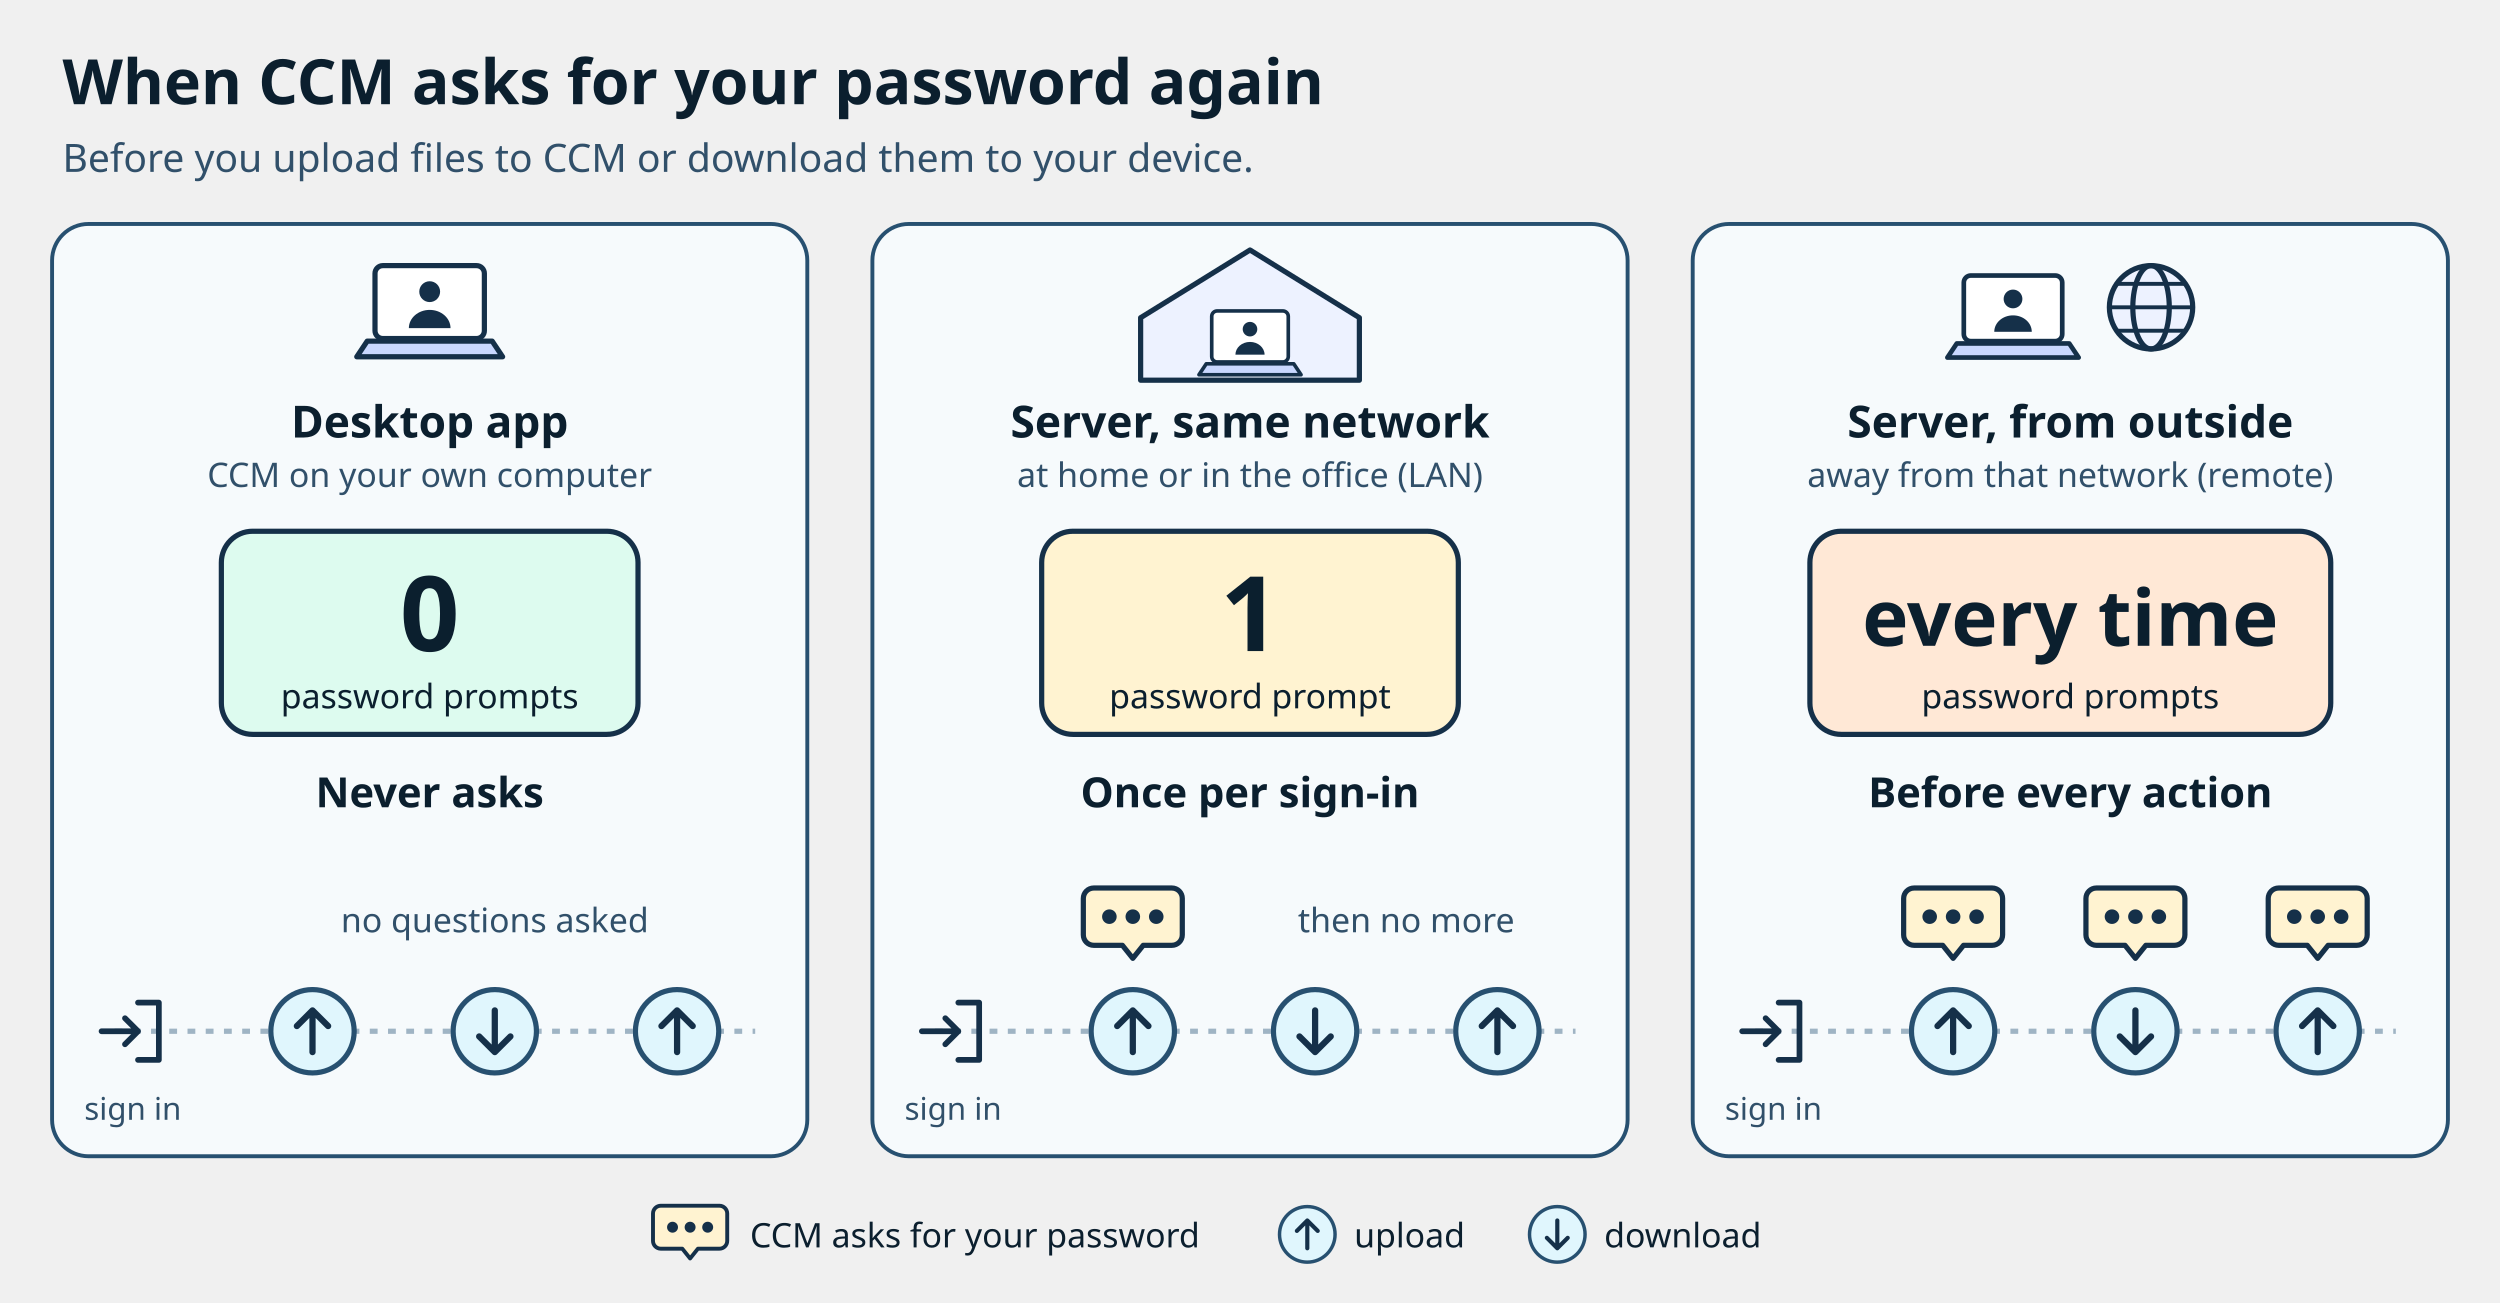
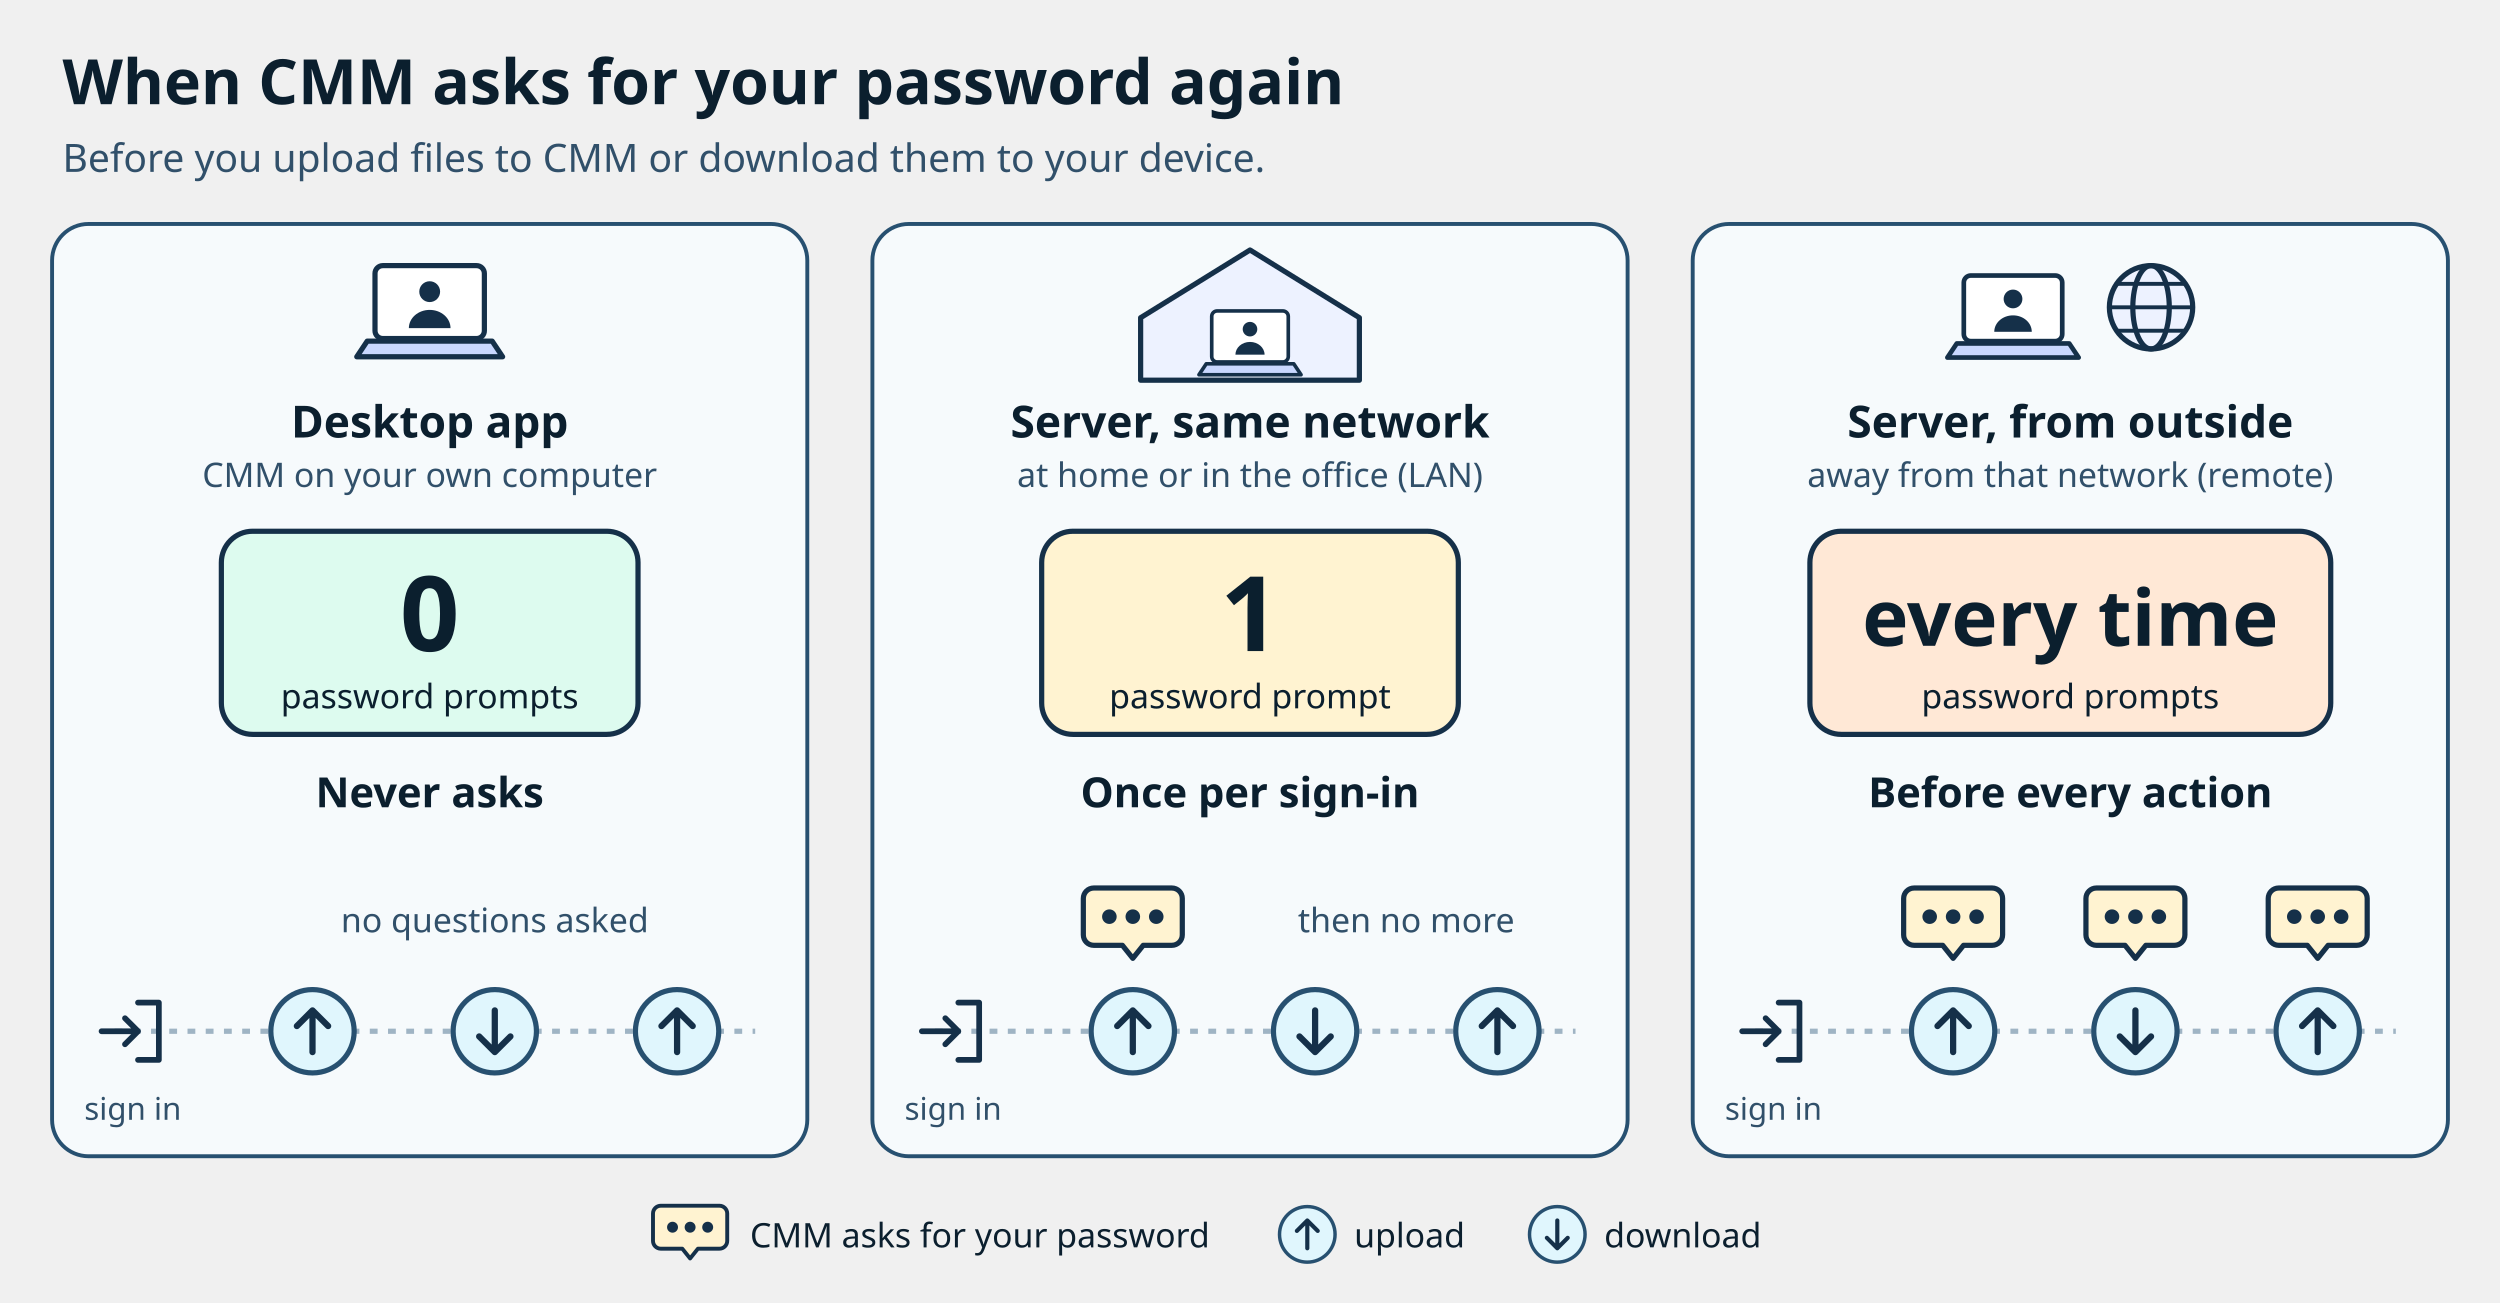
<svg xmlns="http://www.w3.org/2000/svg" viewBox="0 0 960 500" font-family="Oxanium, sans-serif" role="img" aria-labelledby="network-confirm-title">
  <defs>
    <symbol id="network-confirm-prompt" viewBox="0 0 40 30">
      <path d="M5 1 H35 a4 4 0 0 1 4 4 V19 a4 4 0 0 1 -4 4 H24 L20 28 L16 23 H5 a4 4 0 0 1 -4 -4 V5 a4 4 0 0 1 4 -4 Z" fill="#fff3d1" stroke="#153049" stroke-width="2" stroke-linejoin="round" />
      <circle cx="11" cy="12" r="2.8" fill="#153049" />
      <circle cx="20" cy="12" r="2.8" fill="#153049" />
      <circle cx="29" cy="12" r="2.8" fill="#153049" />
    </symbol>
    <symbol id="network-confirm-up" viewBox="0 0 36 36">
      <circle cx="18" cy="18" r="16" fill="#e0f6fd" stroke="#275070" stroke-width="2" />
      <path d="M18 26 V11 M12 16 L18 10 L24 16" fill="none" stroke="#153049" stroke-width="2.4" stroke-linecap="round" stroke-linejoin="round" />
    </symbol>
    <symbol id="network-confirm-down" viewBox="0 0 36 36">
      <circle cx="18" cy="18" r="16" fill="#e0f6fd" stroke="#275070" stroke-width="2" />
      <path d="M18 10 V25 M12 20 L18 26 L24 20" fill="none" stroke="#153049" stroke-width="2.4" stroke-linecap="round" stroke-linejoin="round" />
    </symbol>
    <symbol id="network-confirm-signin" viewBox="0 0 30 30">
      <path d="M17 4 H25 V26 H17" fill="none" stroke="#153049" stroke-width="2.2" stroke-linejoin="round" stroke-linecap="round" />
      <path d="M3 15 H17 M12 10 L17 15 L12 20" fill="none" stroke="#153049" stroke-width="2.2" stroke-linecap="round" stroke-linejoin="round" />
    </symbol>
    <symbol id="network-confirm-laptop" viewBox="0 0 60 40">
      <rect x="9" y="2" width="42" height="28" rx="3" fill="#ffffff" stroke="#153049" stroke-width="2" />
      <path d="M2 37 H58 L54 31 H6 Z" fill="#c9d8ff" stroke="#153049" stroke-width="2" stroke-linejoin="round" />
      <circle cx="30" cy="12" r="4" fill="#153049" />
      <path d="M22 26 a8 7 0 0 1 16 0" fill="#153049" />
    </symbol>
  </defs>
-   <text x="24" y="40" font-size="24" font-weight="700" fill="#0b1f2e">When CCM asks for your password again</text>
-   <text x="24" y="66" font-size="15" fill="#31506a">Before you upload files to CCM or download them to your device.</text>
+   <text x="24" y="40" font-size="24" font-weight="700" fill="#0b1f2e">When CMM asks for your password again</text>
+   <text x="24" y="66" font-size="15" fill="#31506a">Before you upload files to CMM or download them to your device.</text>
  <g transform="translate(20 0)">
    <rect x="0" y="86" width="290" height="358" rx="14" fill="#f6fafc" stroke="#275070" stroke-width="1.5" />
    <use href="#network-confirm-laptop" x="115" y="100" width="60" height="40" />
    <text x="145" y="168" text-anchor="middle" font-size="17" font-weight="700" fill="#0b1f2e">Desktop app</text>
-     <text x="145" y="187" text-anchor="middle" font-size="13" fill="#31506a">CCM on your own computer</text>
+     <text x="145" y="187" text-anchor="middle" font-size="13" fill="#31506a">CMM on your own computer</text>
    <rect x="65" y="204" width="160" height="78" rx="12" fill="#ddfbef" stroke="#153049" stroke-width="2" />
    <text x="145" y="250" text-anchor="middle" font-size="40" font-weight="700" fill="#0b1f2e">0</text>
    <text x="145" y="272" text-anchor="middle" font-size="13" fill="#0b1f2e">password prompts</text>
    <text x="145" y="310" text-anchor="middle" font-size="16" font-weight="700" fill="#0b1f2e">Never asks</text>
    <path d="M24 396 H270" stroke="#9fb4c4" stroke-width="2" stroke-dasharray="3 4" />
    <use href="#network-confirm-signin" x="16" y="381" width="30" height="30" />
    <use href="#network-confirm-up" x="82" y="378" width="36" height="36" />
    <use href="#network-confirm-down" x="152" y="378" width="36" height="36" />
    <use href="#network-confirm-up" x="222" y="378" width="36" height="36" />
    <text x="31" y="430" text-anchor="middle" font-size="12" fill="#31506a">sign in</text>
    <text x="170" y="358" text-anchor="middle" font-size="13" fill="#31506a">no questions asked</text>
  </g>
  <g transform="translate(335 0)">
    <rect x="0" y="86" width="290" height="358" rx="14" fill="#f6fafc" stroke="#275070" stroke-width="1.5" />
    <path d="M103 122 L145 96 L187 122 V146 H103 Z" fill="#edf2ff" stroke="#153049" stroke-width="2" stroke-linejoin="round" />
    <use href="#network-confirm-laptop" x="124" y="118" width="42" height="28" />
    <text x="145" y="168" text-anchor="middle" font-size="17" font-weight="700" fill="#0b1f2e">Server, same network</text>
    <text x="145" y="187" text-anchor="middle" font-size="13" fill="#31506a">at home or in the office (LAN)</text>
    <rect x="65" y="204" width="160" height="78" rx="12" fill="#fff3d1" stroke="#153049" stroke-width="2" />
    <text x="145" y="250" text-anchor="middle" font-size="40" font-weight="700" fill="#0b1f2e">1</text>
    <text x="145" y="272" text-anchor="middle" font-size="13" fill="#0b1f2e">password prompt</text>
    <text x="145" y="310" text-anchor="middle" font-size="16" font-weight="700" fill="#0b1f2e">Once per sign-in</text>
    <path d="M24 396 H270" stroke="#9fb4c4" stroke-width="2" stroke-dasharray="3 4" />
    <use href="#network-confirm-signin" x="16" y="381" width="30" height="30" />
    <use href="#network-confirm-prompt" x="80" y="340" width="40" height="30" />
    <use href="#network-confirm-up" x="82" y="378" width="36" height="36" />
    <use href="#network-confirm-down" x="152" y="378" width="36" height="36" />
    <use href="#network-confirm-up" x="222" y="378" width="36" height="36" />
    <text x="31" y="430" text-anchor="middle" font-size="12" fill="#31506a">sign in</text>
    <text x="205" y="358" text-anchor="middle" font-size="13" fill="#31506a">then no more</text>
  </g>
  <g transform="translate(650 0)">
    <rect x="0" y="86" width="290" height="358" rx="14" fill="#f6fafc" stroke="#275070" stroke-width="1.5" />
    <use href="#network-confirm-laptop" x="96" y="104" width="54" height="36" />
    <g fill="none" stroke="#153049" stroke-width="2">
      <circle cx="176" cy="118" r="16" fill="#edf2ff" />
      <ellipse cx="176" cy="118" rx="7" ry="16" />
      <path d="M160 118 H192 M163 109 H189 M163 127 H189" stroke-width="1.5" />
    </g>
    <text x="145" y="168" text-anchor="middle" font-size="17" font-weight="700" fill="#0b1f2e">Server, from outside</text>
    <text x="145" y="187" text-anchor="middle" font-size="13" fill="#31506a">away from that network (remote)</text>
    <rect x="45" y="204" width="200" height="78" rx="12" fill="#ffe8d6" stroke="#153049" stroke-width="2" />
    <text x="145" y="248" text-anchor="middle" font-size="30" font-weight="700" fill="#0b1f2e">every time</text>
    <text x="145" y="272" text-anchor="middle" font-size="13" fill="#0b1f2e">password prompts</text>
    <text x="145" y="310" text-anchor="middle" font-size="16" font-weight="700" fill="#0b1f2e">Before every action</text>
    <path d="M24 396 H270" stroke="#9fb4c4" stroke-width="2" stroke-dasharray="3 4" />
    <use href="#network-confirm-signin" x="16" y="381" width="30" height="30" />
    <use href="#network-confirm-prompt" x="80" y="340" width="40" height="30" />
    <use href="#network-confirm-prompt" x="150" y="340" width="40" height="30" />
    <use href="#network-confirm-prompt" x="220" y="340" width="40" height="30" />
    <use href="#network-confirm-up" x="82" y="378" width="36" height="36" />
    <use href="#network-confirm-down" x="152" y="378" width="36" height="36" />
    <use href="#network-confirm-up" x="222" y="378" width="36" height="36" />
    <text x="31" y="430" text-anchor="middle" font-size="12" fill="#31506a">sign in</text>
  </g>
  <g font-size="13" fill="#0b1f2e">
    <use href="#network-confirm-prompt" x="250" y="462" width="30" height="23" />
-     <text x="288" y="479">CCM asks for your password</text>
+     <text x="288" y="479">CMM asks for your password</text>
    <use href="#network-confirm-up" x="490" y="462" width="24" height="24" />
    <text x="520" y="479">upload</text>
    <use href="#network-confirm-down" x="586" y="462" width="24" height="24" />
    <text x="616" y="479">download</text>
  </g>
</svg>
